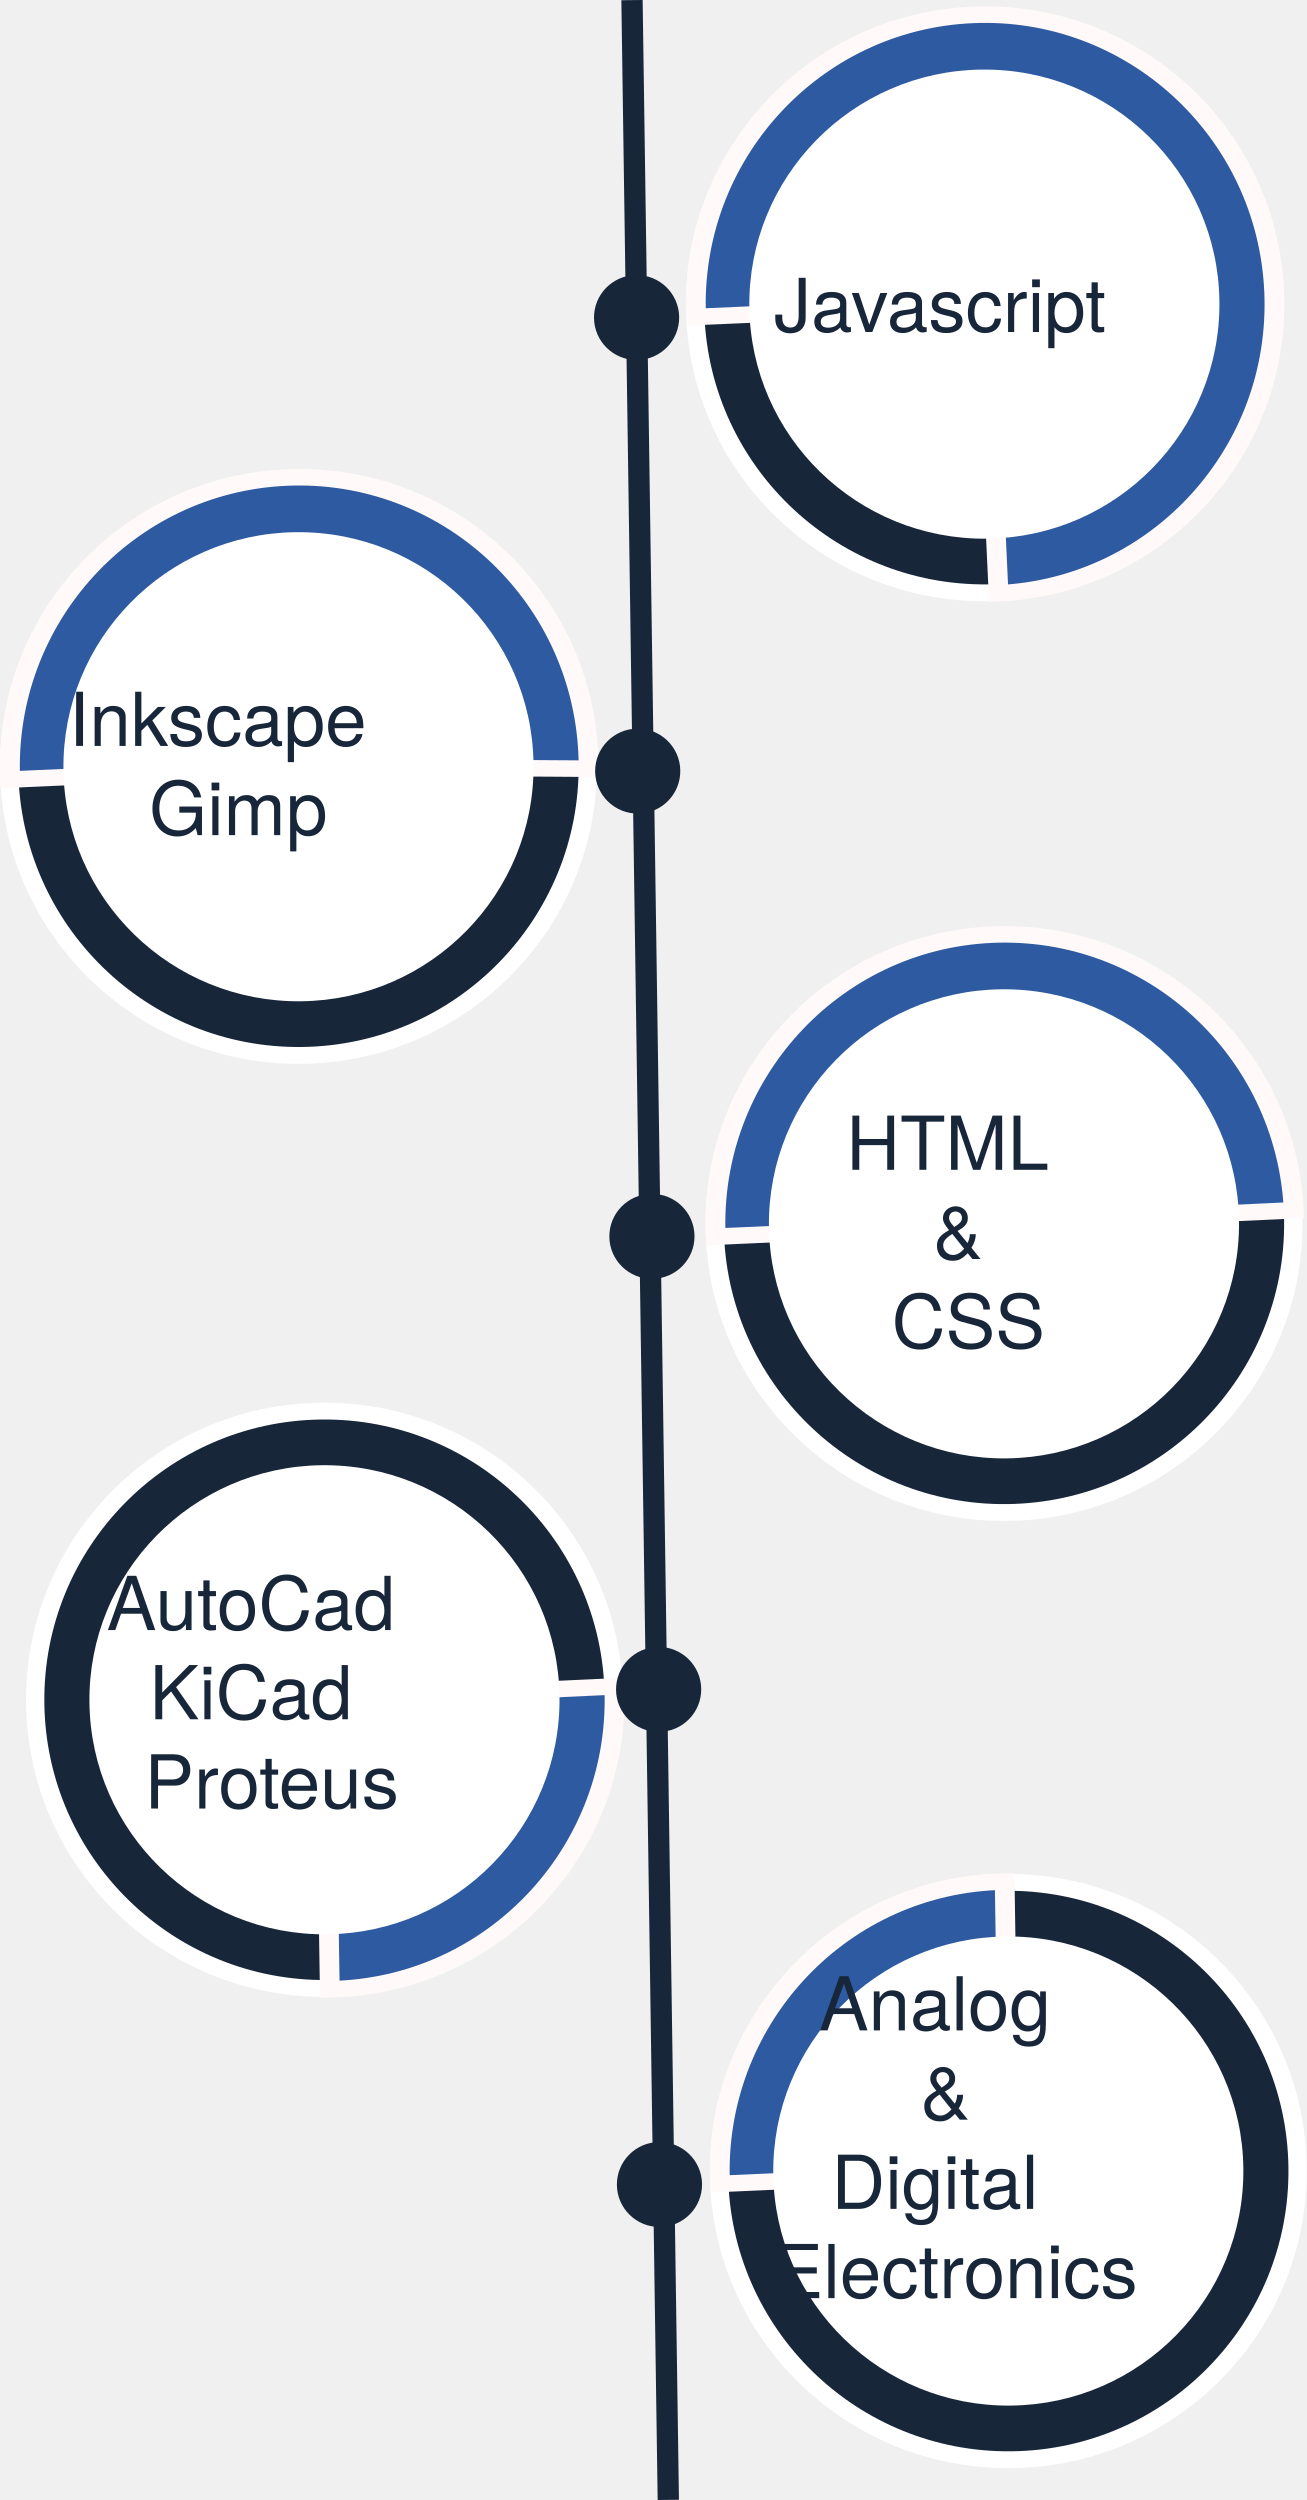
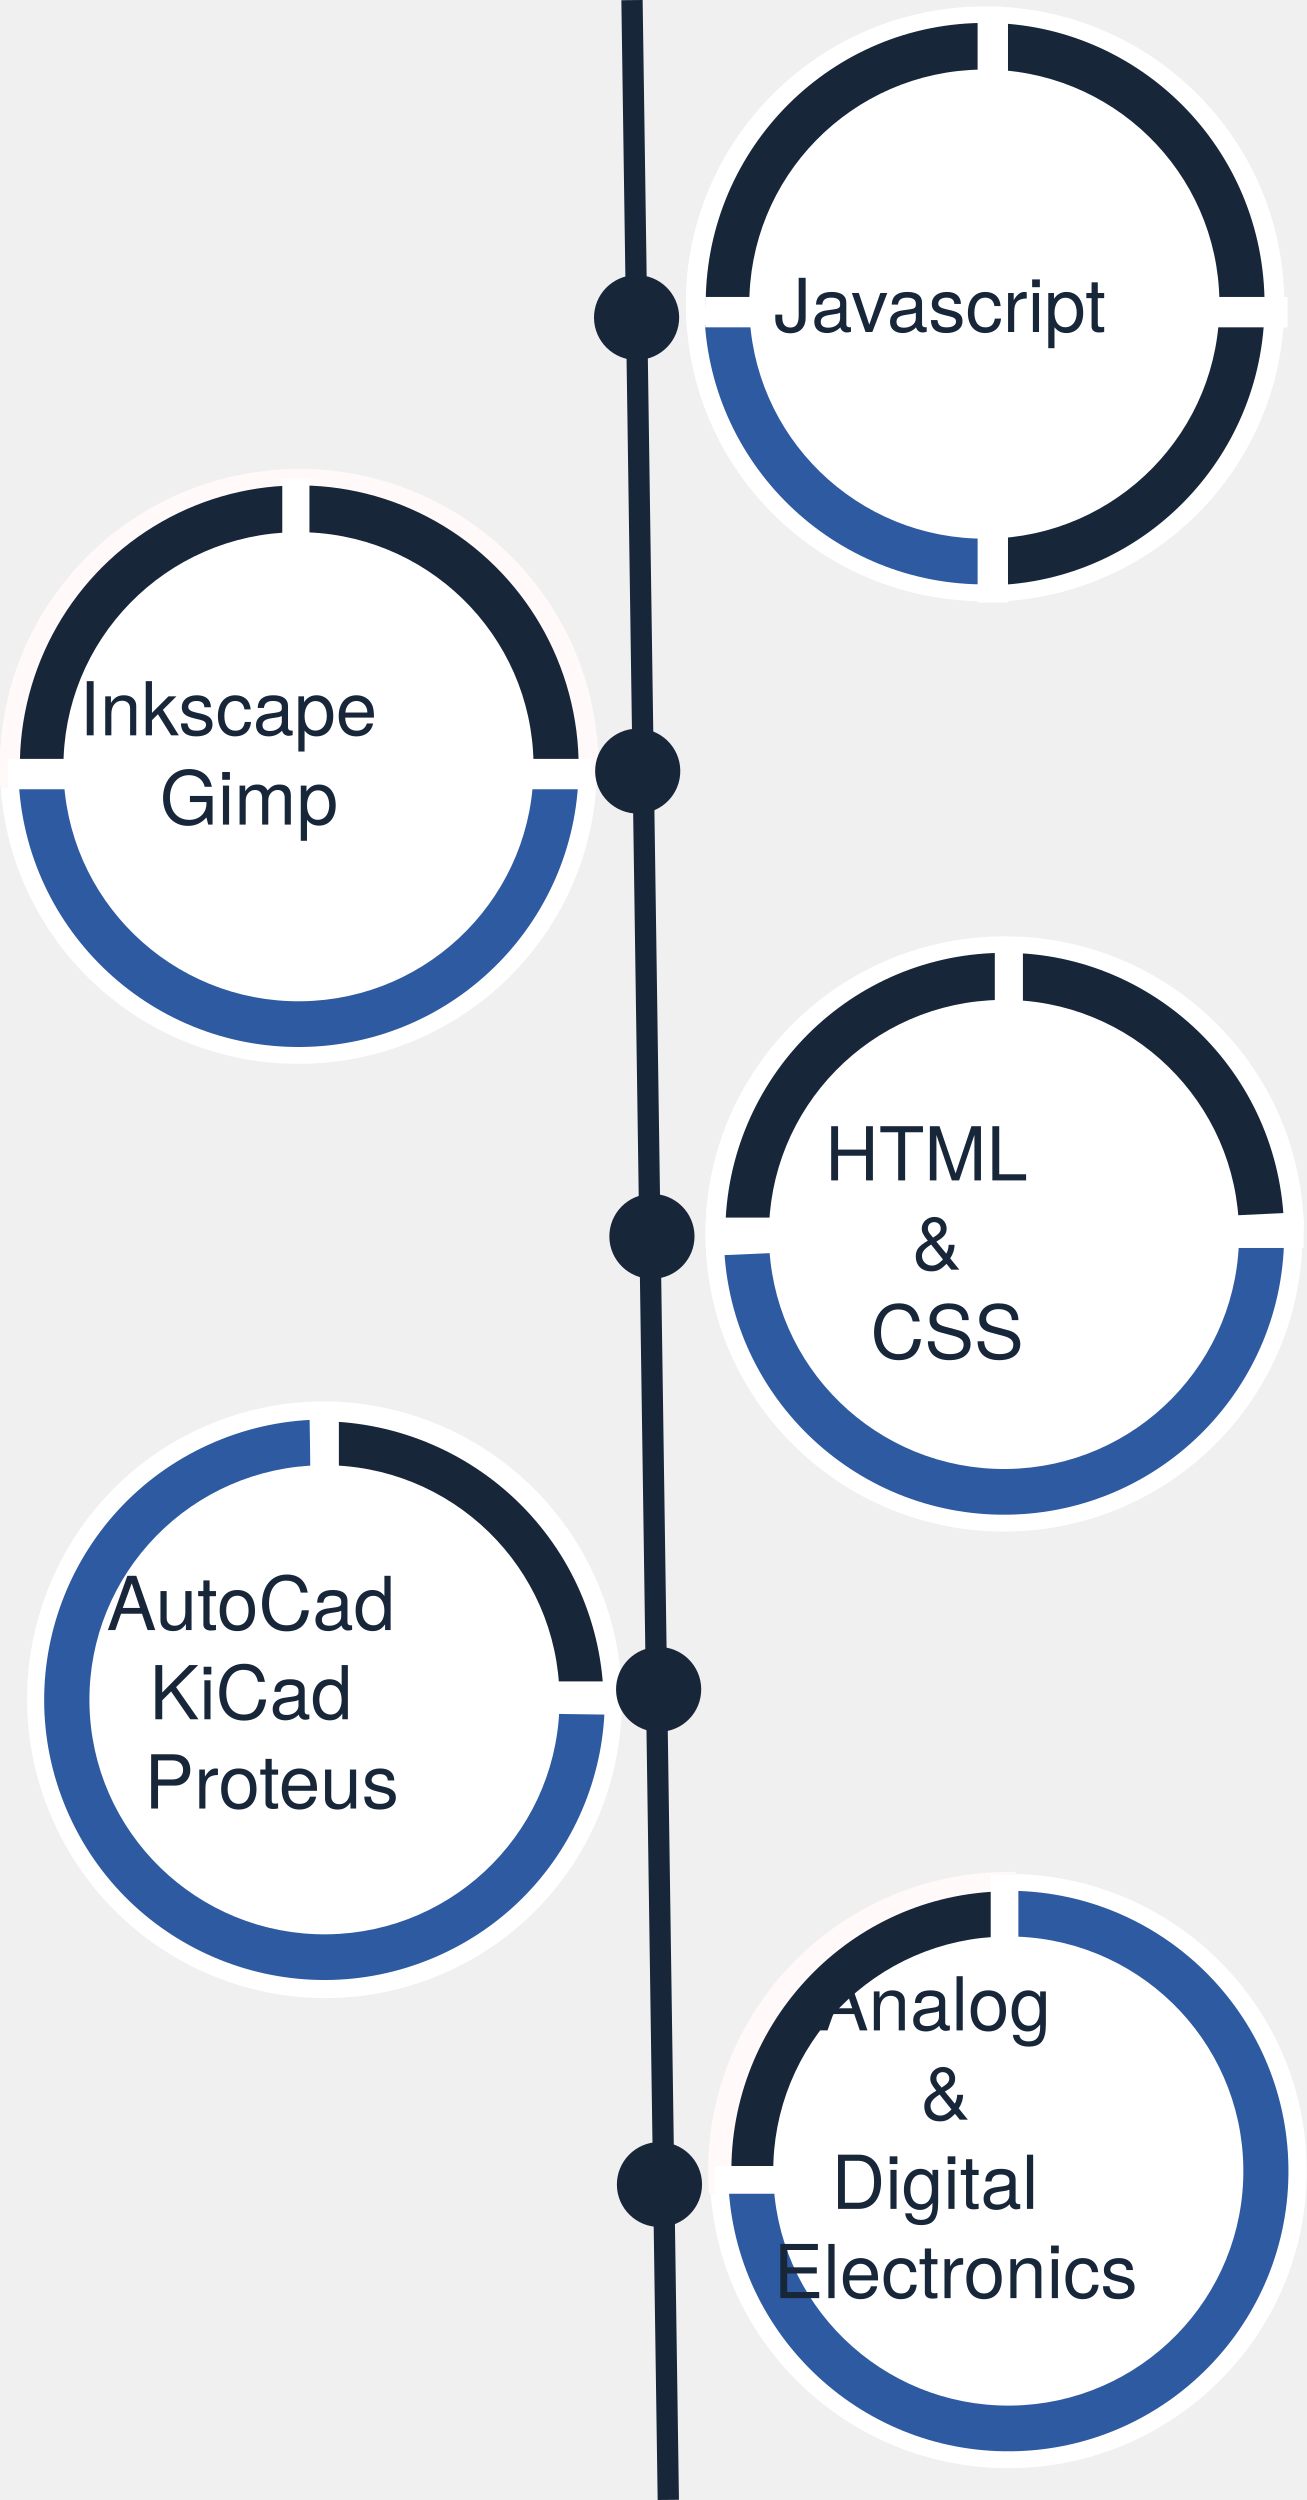
<svg xmlns="http://www.w3.org/2000/svg" width="246.429" height="471.429" id="svg8402" version="1.1">
  <defs id="defs8404">
    <pattern patternUnits="userSpaceOnUse" width="249.061" height="579.044" patternTransform="translate(129.7577,65.69708)" id="pattern9009">
      <path transform="matrix(0.00425228,0.3609986,-0.347376,0.00409182,355.1371,193.9732)" d="m 264.173,674.787 a 22.159,23.028 0 1 1 -44.318,0 22.159,23.028 0 1 1 44.318,0 z" id="path6942-1-9" style="fill:#18263a;fill-opacity:1;fill-rule:evenodd;stroke:none;display:inline" />
      <g transform="matrix(0.0117784,0.9999306,-0.9999306,0.0117784,824.7249,-99.26372)" id="g8254" style="display:inline">
        <path style="fill:#18263a;fill-opacity:1;fill-rule:evenodd;stroke:#ffffff;stroke-width:3.8;stroke-miterlimit:4;stroke-opacity:1;stroke-dasharray:none" id="path7618" d="m 176.777,116.456 c 0,33.195 -29.171,60.104 -65.155,60.104 -35.984,0 -65.155,-26.91 -65.155,-60.104 0,-33.195 29.171,-60.104 65.155,-60.104 35.984,0 65.155,26.91 65.155,60.104 z" transform="matrix(0.8341513,0,0,0.904248,75.10667,537.2301)" />
        <path style="fill:#2d5aa0;fill-opacity:1;fill-rule:evenodd;stroke:#fff9f9;stroke-width:1.709;stroke-miterlimit:4;stroke-opacity:1;stroke-dasharray:none" id="path7690" d="m 190,882.362 c 0,16.569 -11.193,30 -25,30 -13.807,0 -25,-13.431 -25,-30 0,-16.547 11.165,-29.969 24.954,-30 L 165,882.362 z" transform="matrix(0.0708653,2.172804,-1.81561,0.05921553,1758.551,231.6286)" />
        <path style="fill:#ffffff;fill-opacity:1;fill-rule:evenodd;stroke:none" id="path7618-3" d="m 176.777,116.456 c 0,33.195 -29.171,60.104 -65.155,60.104 -35.984,0 -65.155,-26.91 -65.155,-60.104 0,-33.195 29.171,-60.104 65.155,-60.104 35.984,0 65.155,26.91 65.155,60.104 z" transform="matrix(0.6777479,0,0,0.7347015,92.56471,556.9748)" />
      </g>
      <g id="g8254-5" style="display:inline" transform="matrix(0.0117784,0.9999306,-0.9999306,0.0117784,696.5843,4.941194)">
        <path style="fill:#18263a;fill-opacity:1;fill-rule:evenodd;stroke:#ffffff;stroke-width:3.8;stroke-miterlimit:4;stroke-opacity:1;stroke-dasharray:none" id="path7618-87" d="m 176.777,116.456 c 0,33.195 -29.171,60.104 -65.155,60.104 -35.984,0 -65.155,-26.91 -65.155,-60.104 0,-33.195 29.171,-60.104 65.155,-60.104 35.984,0 65.155,26.91 65.155,60.104 z" transform="matrix(0.8341513,0,0,0.904248,75.10667,537.2301)" />
        <path style="fill:#2d5aa0;fill-opacity:1;fill-rule:evenodd;stroke:#fff9f9;stroke-width:1.709;stroke-miterlimit:4;stroke-opacity:1;stroke-dasharray:none" id="path7690-1" d="m 190,882.362 c 0,16.569 -11.193,30 -25,30 -13.807,0 -25,-13.431 -25,-30 0,-0.51 0.011,-1.02 0.033,-1.53 L 165,882.362 z" transform="matrix(0.0708653,2.172804,-1.81561,0.05921553,1758.551,231.6286)" />
        <path style="fill:#ffffff;fill-opacity:1;fill-rule:evenodd;stroke:none" id="path7618-3-9" d="m 176.777,116.456 c 0,33.195 -29.171,60.104 -65.155,60.104 -35.984,0 -65.155,-26.91 -65.155,-60.104 0,-33.195 29.171,-60.104 65.155,-60.104 35.984,0 65.155,26.91 65.155,60.104 z" transform="matrix(0.6777479,0,0,0.7347015,92.56471,556.9748)" />
      </g>
      <g id="g8254-1" style="display:inline" transform="matrix(0.0117784,0.9999306,-0.9999306,0.0117784,828.408,107.3981)">
        <path style="fill:#18263a;fill-opacity:1;fill-rule:evenodd;stroke:#ffffff;stroke-width:3.8;stroke-miterlimit:4;stroke-opacity:1;stroke-dasharray:none" id="path7618-4" d="m 176.777,116.456 c 0,33.195 -29.171,60.104 -65.155,60.104 -35.984,0 -65.155,-26.91 -65.155,-60.104 0,-33.195 29.171,-60.104 65.155,-60.104 35.984,0 65.155,26.91 65.155,60.104 z" transform="matrix(0.8341513,0,0,0.904248,75.10667,537.2301)" />
        <path style="fill:#2d5aa0;fill-opacity:1;fill-rule:evenodd;stroke:#fff9f9;stroke-width:1.709;stroke-miterlimit:4;stroke-opacity:1;stroke-dasharray:none" id="path7690-0" d="m 190,882.362 c 0,16.569 -11.193,30 -25,30 -13.781,0 -24.963,-13.382 -25,-29.919 L 165,882.362 z" transform="matrix(0.0708653,2.172804,-1.81561,0.05921553,1758.551,231.6286)" />
        <path style="fill:#ffffff;fill-opacity:1;fill-rule:evenodd;stroke:none" id="path7618-3-4" d="m 176.777,116.456 c 0,33.195 -29.171,60.104 -65.155,60.104 -35.984,0 -65.155,-26.91 -65.155,-60.104 0,-33.195 29.171,-60.104 65.155,-60.104 35.984,0 65.155,26.91 65.155,60.104 z" transform="matrix(0.6777479,0,0,0.7347015,92.56471,556.9748)" />
      </g>
      <text id="text4075-1-7-7-0" y="272.993" x="190.927" style="font-size:14px;font-style:normal;font-variant:normal;font-weight:normal;font-stretch:normal;text-align:center;line-height:120%;letter-spacing:0px;word-spacing:0px;writing-mode:lr-tb;text-anchor:middle;fill:#000000;fill-opacity:1;stroke:none;display:inline;font-family:TeX Gyre Heros;-inkscape-font-specification:TeX Gyre Heros" xml:space="preserve">
        <tspan y="272.993" x="190.927" id="tspan6554">HTML</tspan>
        <tspan y="289.793" x="192.868" id="tspan6556"> &amp; </tspan>
        <tspan y="306.594" x="190.927" id="tspan6558">CSS</tspan>
      </text>
      <text id="text4075-1-7-7-0-5" y="81.756" x="185.598" style="font-size:14px;font-style:normal;font-variant:normal;font-weight:normal;font-stretch:normal;text-align:center;line-height:120%;letter-spacing:0px;word-spacing:0px;writing-mode:lr-tb;text-anchor:middle;fill:#000000;fill-opacity:1;stroke:none;display:inline;font-family:TeX Gyre Heros;-inkscape-font-specification:TeX Gyre Heros" xml:space="preserve">
        <tspan y="81.756" x="185.598" id="tspan6669">Javascript</tspan>
      </text>
      <text id="text4075-1-7-7-0-9" y="176.798" x="54.503" style="font-size:14px;font-style:normal;font-variant:normal;font-weight:normal;font-stretch:normal;text-align:center;line-height:120%;letter-spacing:0px;word-spacing:0px;writing-mode:lr-tb;text-anchor:middle;fill:#000000;fill-opacity:1;stroke:none;display:inline;font-family:TeX Gyre Heros;-inkscape-font-specification:TeX Gyre Heros" xml:space="preserve">
        <tspan y="176.798" x="54.503" id="tspan6673">Inkscape</tspan>
        <tspan y="193.598" x="54.503" id="tspan6675">Gimp</tspan>
      </text>
      <g id="g8254-8" style="display:inline" transform="matrix(0.0117784,0.9999306,-0.9999306,0.0117784,701.467,214.1124)">
        <path style="fill:#18263a;fill-opacity:1;fill-rule:evenodd;stroke:#ffffff;stroke-width:3.8;stroke-miterlimit:4;stroke-opacity:1;stroke-dasharray:none" id="path7618-0" d="m 176.777,116.456 c 0,33.195 -29.171,60.104 -65.155,60.104 -35.984,0 -65.155,-26.91 -65.155,-60.104 0,-33.195 29.171,-60.104 65.155,-60.104 35.984,0 65.155,26.91 65.155,60.104 z" transform="matrix(0.8341513,0,0,0.904248,75.10667,537.2301)" />
        <path style="fill:#2d5aa0;fill-opacity:1;fill-rule:evenodd;stroke:#fff9f9;stroke-width:1.709;stroke-miterlimit:4;stroke-opacity:1;stroke-dasharray:none" id="path7690-3" d="m 140,882.418 c -0.026,-16.569 11.146,-30.025 24.954,-30.056 0.255,-5.6e-4 0.511,0.004 0.766,0.012 L 165,882.362 z" transform="matrix(0.0708653,2.172804,-1.81561,0.05921553,1758.551,231.6286)" />
        <path style="fill:#ffffff;fill-opacity:1;fill-rule:evenodd;stroke:none" id="path7618-3-93" d="m 176.777,116.456 c 0,33.195 -29.171,60.104 -65.155,60.104 -35.984,0 -65.155,-26.91 -65.155,-60.104 0,-33.195 29.171,-60.104 65.155,-60.104 35.984,0 65.155,26.91 65.155,60.104 z" transform="matrix(0.6777479,0,0,0.7347015,92.56471,556.9748)" />
      </g>
      <text id="text4075-1-7-7-0-7" y="376.756" x="60.761" style="font-size:14px;font-style:normal;font-variant:normal;font-weight:normal;font-stretch:normal;text-align:center;line-height:120%;letter-spacing:0px;word-spacing:0px;writing-mode:lr-tb;text-anchor:middle;fill:#000000;fill-opacity:1;stroke:none;display:inline;font-family:TeX Gyre Heros;-inkscape-font-specification:TeX Gyre Heros" xml:space="preserve">
        <tspan y="376.756" x="60.761" id="tspan6677">AutoCad</tspan>
        <tspan y="393.556" x="60.761" id="tspan6679">KiCad</tspan>
        <tspan y="410.356" x="60.761" id="tspan6681">Proteus</tspan>
      </text>
      <path transform="matrix(0.00982497,0.8340934,-0.9041853,0.0106506,297.1819,414.9279)" d="m 176.777,116.456 a 65.155,60.104 0 1 1 -130.31,0 65.155,60.104 0 1 1 130.31,0 z" id="path7618-8" style="fill:#18263a;fill-opacity:1;fill-rule:evenodd;stroke:#ffffff;stroke-width:3.8;stroke-miterlimit:4;stroke-opacity:1;stroke-dasharray:none;display:inline" />
      <path transform="matrix(-2.171819,0.09645255,-0.08059641,-1.814787,622.5905,2094.656)" d="m 190,882.362 a 25,30 0 0 1 -25.733,29.987 L 165,882.362 z" id="path7690-4" style="fill:#2d5aa0;fill-opacity:1;fill-rule:evenodd;stroke:#fff9f9;stroke-width:1.709;stroke-miterlimit:4;stroke-opacity:1;stroke-dasharray:none;display:inline" />
      <path transform="matrix(0.00798279,0.6777009,-0.7346506,0.00865361,277.6442,432.6173)" d="m 176.777,116.456 a 65.155,60.104 0 1 1 -130.31,0 65.155,60.104 0 1 1 130.31,0 z" id="path7618-3-8" style="fill:#ffffff;fill-opacity:1;fill-rule:evenodd;stroke:none;display:inline" />
      <text id="text4075-1-7-7-0-4" y="482.793" x="192.811" style="font-size:14px;font-style:normal;font-variant:normal;font-weight:normal;font-stretch:normal;text-align:center;line-height:120%;letter-spacing:0px;word-spacing:0px;writing-mode:lr-tb;text-anchor:middle;fill:#18263a;fill-opacity:1;stroke:none;display:inline;font-family:TeX Gyre Heros;-inkscape-font-specification:TeX Gyre Heros" xml:space="preserve">
        <tspan y="482.793" x="192.811" id="tspan6683">Analog</tspan>
        <tspan y="499.593" x="194.753" id="tspan6685"> &amp; </tspan>
        <tspan y="516.393" x="192.811" id="tspan6687">Digital</tspan>
        <tspan y="533.193" x="192.811" id="tspan6689">Electronics</tspan>
      </text>
      <rect transform="matrix(0.0117784,0.9999306,-0.9999306,0.0117784,0,0)" y="-120.722" x="1.422" height="4" width="579.038" id="rect3198-0-0-8-3" style="fill:#18263a;fill-opacity:1;display:inline" />
      <path transform="matrix(0.00425228,0.3609986,-0.347376,0.00409182,353.6772,-12.52097)" d="m 264.173,674.787 a 22.159,23.028 0 1 1 -44.318,0 22.159,23.028 0 1 1 44.318,0 z" id="path6942" style="fill:#18263a;fill-opacity:1;fill-rule:evenodd;stroke:none;display:inline" />
      <path transform="matrix(0.00425228,0.3609986,-0.347376,0.00409182,355.3136,92.12294)" d="m 264.173,674.787 a 22.159,23.028 0 1 1 -44.318,0 22.159,23.028 0 1 1 44.318,0 z" id="path6942-1" style="fill:#18263a;fill-opacity:1;fill-rule:evenodd;stroke:none;display:inline" />
      <path transform="matrix(0.00425228,0.3609986,-0.347376,0.00409182,357.8195,296.38)" d="m 264.173,674.787 a 22.159,23.028 0 1 1 -44.318,0 22.159,23.028 0 1 1 44.318,0 z" id="path6942-1-93" style="fill:#18263a;fill-opacity:1;fill-rule:evenodd;stroke:none;display:inline" />
      <path transform="matrix(0.00425228,0.3609986,-0.347376,0.00409182,358.6884,421.6787)" d="m 264.173,674.787 a 22.159,23.028 0 1 1 -44.318,0 22.159,23.028 0 1 1 44.318,0 z" id="path6942-1-1" style="fill:#18263a;fill-opacity:1;fill-rule:evenodd;stroke:none;display:inline" />
    </pattern>
  </defs>
  <g id="layer1" transform="translate(-129.7577,-64.74158)">
    <rect style="fill:none;stroke:none" width="250" height="580" x="129.758" y="64.742" id="rect9054" />
-     <g style="display:inline" id="g9945" transform="matrix(0.01182281,1.001581,-1.003701,0.01179784,958.3064,-53.97166)">
-       <path transform="matrix(0.8341513,0,0,0.904248,75.10667,537.2301)" d="m 176.777,116.456 c 0,33.195 -29.171,60.104 -65.155,60.104 -35.984,0 -65.155,-26.91 -65.155,-60.104 0,-33.195 29.171,-60.104 65.155,-60.104 35.984,0 65.155,26.91 65.155,60.104 z" id="path9947" style="fill:#18263a;fill-opacity:1;fill-rule:evenodd;stroke:#ffffff;stroke-width:3.8;stroke-miterlimit:4;stroke-opacity:1;stroke-dasharray:none" />
-       <path transform="matrix(0.0708653,2.172804,-1.81561,0.05921553,1758.551,231.6286)" d="m 190,882.362 c 0,16.569 -11.193,30 -25,30 -13.807,0 -25,-13.431 -25,-30 0,-16.547 11.165,-29.969 24.954,-30 L 165,882.362 z" id="path9949" style="fill:#2d5aa0;fill-opacity:1;fill-rule:evenodd;stroke:#fff9f9;stroke-width:1.709;stroke-miterlimit:4;stroke-opacity:1;stroke-dasharray:none" />
-       <path transform="matrix(0.6777479,0,0,0.7347015,92.56471,556.9748)" d="m 176.777,116.456 c 0,33.195 -29.171,60.104 -65.155,60.104 -35.984,0 -65.155,-26.91 -65.155,-60.104 0,-33.195 29.171,-60.104 65.155,-60.104 35.984,0 65.155,26.91 65.155,60.104 z" id="path9951" style="fill:#ffffff;fill-opacity:1;fill-rule:evenodd;stroke:none" />
-     </g>
-     <g transform="matrix(0.01182281,1.001581,-1.003701,0.01179784,828.9684,33.26235)" style="display:inline" id="g9953">
-       <path transform="matrix(0.8341513,0,0,0.904248,75.10667,537.2301)" d="m 176.777,116.456 c 0,33.195 -29.171,60.104 -65.155,60.104 -35.984,0 -65.155,-26.91 -65.155,-60.104 0,-33.195 29.171,-60.104 65.155,-60.104 35.984,0 65.155,26.91 65.155,60.104 z" id="path9955" style="fill:#18263a;fill-opacity:1;fill-rule:evenodd;stroke:#ffffff;stroke-width:3.8;stroke-miterlimit:4;stroke-opacity:1;stroke-dasharray:none" />
-       <path transform="matrix(0.0708653,2.172804,-1.81561,0.05921553,1758.551,231.6286)" d="m 190,882.362 c 0,16.569 -11.193,30 -25,30 -13.807,0 -25,-13.431 -25,-30 0,-0.51 0.011,-1.02 0.033,-1.53 L 165,882.362 z" id="path9957" style="fill:#2d5aa0;fill-opacity:1;fill-rule:evenodd;stroke:#fff9f9;stroke-width:1.709;stroke-miterlimit:4;stroke-opacity:1;stroke-dasharray:none" />
-       <path transform="matrix(0.6777479,0,0,0.7347015,92.56471,556.9748)" d="m 176.777,116.456 c 0,33.195 -29.171,60.104 -65.155,60.104 -35.984,0 -65.155,-26.91 -65.155,-60.104 0,-33.195 29.171,-60.104 65.155,-60.104 35.984,0 65.155,26.91 65.155,60.104 z" id="path9959" style="fill:#ffffff;fill-opacity:1;fill-rule:evenodd;stroke:none" />
-     </g>
-     <g transform="matrix(0.01182281,1.001581,-1.003701,0.01179784,962.0034,119.4597)" style="display:inline" id="g9961">
-       <path transform="matrix(0.8341513,0,0,0.904248,75.10667,537.2301)" d="m 176.777,116.456 c 0,33.195 -29.171,60.104 -65.155,60.104 -35.984,0 -65.155,-26.91 -65.155,-60.104 0,-33.195 29.171,-60.104 65.155,-60.104 35.984,0 65.155,26.91 65.155,60.104 z" id="path9963" style="fill:#18263a;fill-opacity:1;fill-rule:evenodd;stroke:#ffffff;stroke-width:3.8;stroke-miterlimit:4;stroke-opacity:1;stroke-dasharray:none" />
-       <path transform="matrix(0.0708653,2.172804,-1.81561,0.05921553,1758.551,231.6286)" d="m 190,882.362 c 0,16.569 -11.193,30 -25,30 -13.781,0 -24.963,-13.382 -25,-29.919 L 165,882.362 z" id="path9965" style="fill:#2d5aa0;fill-opacity:1;fill-rule:evenodd;stroke:#fff9f9;stroke-width:1.709;stroke-miterlimit:4;stroke-opacity:1;stroke-dasharray:none" />
-       <path transform="matrix(0.6777479,0,0,0.7347015,92.56471,556.9748)" d="m 176.777,116.456 c 0,33.195 -29.171,60.104 -65.155,60.104 -35.984,0 -65.155,-26.91 -65.155,-60.104 0,-33.195 29.171,-60.104 65.155,-60.104 35.984,0 65.155,26.91 65.155,60.104 z" id="path9967" style="fill:#ffffff;fill-opacity:1;fill-rule:evenodd;stroke:none" />
-     </g>
-     <text xml:space="preserve" style="font-size:14.038px;font-style:normal;font-variant:normal;font-weight:normal;font-stretch:normal;text-align:center;line-height:120%;letter-spacing:0px;word-spacing:0px;writing-mode:lr-tb;text-anchor:middle;fill:#18263a;fill-opacity:1;stroke:none;display:inline;font-family:TeX Gyre Heros;-inkscape-font-specification:TeX Gyre Heros" x="321.779" y="285.63" id="text9969" transform="scale(1.001058,0.9989433)">
-       <tspan id="tspan9971" x="321.779" y="285.63">HTML</tspan>
-       <tspan id="tspan9973" x="323.725" y="302.476"> &amp; </tspan>
-       <tspan id="tspan9975" x="321.779" y="319.321">CSS</tspan>
+     <path style="fill:#2d5aa0;fill-opacity:1;fill-rule:evenodd;stroke:#ffffff;stroke-width:3.8;stroke-miterlimit:4;stroke-opacity:1;stroke-dasharray:none" id="path9947" d="m 176.777,116.456 a 65.155,60.104 0 1 1 -130.31,0 65.155,60.104 0 1 1 130.31,0 z" transform="matrix(0.00986201,0.8354698,-0.9075945,0.01066817,419.9761,27.59189)" />
+     <path style="fill:#18263a;fill-opacity:1;fill-rule:evenodd;stroke:#ffffff;stroke-width:1.709;stroke-miterlimit:4;stroke-opacity:1;stroke-dasharray:none" id="path9949" d="M 190,882.362 A 25,30 0 1 1 164.954,852.362 L 165,882.362 z" transform="matrix(-2.180008,0.09661171,-0.08090029,-1.817781,746.6117,1710.092)" />
+     <path style="fill:#ffffff;fill-opacity:1;fill-rule:evenodd;stroke:none" id="path9951" d="m 176.777,116.456 a 65.155,60.104 0 1 1 -130.31,0 65.155,60.104 0 1 1 130.31,0 z" transform="matrix(0.00801289,0.6788192,-0.7374205,0.00866789,400.3647,45.31046)" />
+     <path style="fill:#2d5aa0;fill-opacity:1;fill-rule:evenodd;stroke:#ffffff;stroke-width:3.8;stroke-miterlimit:4;stroke-opacity:1;stroke-dasharray:none" id="path9955" d="m 176.777,116.456 a 65.155,60.104 0 1 1 -130.31,0 65.155,60.104 0 1 1 130.31,0 z" transform="matrix(0.00986201,0.8354698,-0.9075945,0.01066817,290.6381,114.8259)" />
+     <path style="fill:#18263a;fill-opacity:1;fill-rule:evenodd;stroke:#fff9f9;stroke-width:1.709;stroke-miterlimit:4;stroke-opacity:1;stroke-dasharray:none" id="path9957" d="m 190,882.362 a 25,30 0 1 1 -49.967,-1.53 L 165,882.362 z" transform="matrix(-2.180008,0.09661171,-0.08090029,-1.817781,617.2737,1797.326)" />
+     <path style="fill:#ffffff;fill-opacity:1;fill-rule:evenodd;stroke:none" id="path9959" d="m 176.777,116.456 a 65.155,60.104 0 1 1 -130.31,0 65.155,60.104 0 1 1 130.31,0 z" transform="matrix(0.00801289,0.6788192,-0.7374205,0.00866789,271.0267,132.5445)" />
+     <path style="fill:#2d5aa0;fill-opacity:1;fill-rule:evenodd;stroke:#ffffff;stroke-width:3.8;stroke-miterlimit:4;stroke-opacity:1;stroke-dasharray:none" id="path9963" d="m 176.777,116.456 a 65.155,60.104 0 1 1 -130.31,0 65.155,60.104 0 1 1 130.31,0 z" transform="matrix(0.00986201,0.8354698,-0.9075945,0.01066817,423.6731,203.0233)" />
+     <path style="fill:#18263a;fill-opacity:1;fill-rule:evenodd;stroke:#ffffff;stroke-width:1.709;stroke-miterlimit:4;stroke-opacity:1;stroke-dasharray:none" id="path9965" d="m 190,882.362 a 25,30 0 0 1 -50,0.081 L 165,882.362 z" transform="matrix(-2.180008,0.09661171,-0.08090029,-1.817781,750.3087,1885.523)" />
+     <path style="fill:none;stroke:#ffffff;stroke-width:5.297;stroke-linecap:butt;stroke-linejoin:miter;stroke-miterlimit:4;stroke-opacity:1;stroke-dasharray:none" d="m 320,241.748 0,93.984" id="path5654-7-1" />
+     <path style="fill:#ffffff;fill-opacity:1;fill-rule:evenodd;stroke:none" id="path9967" d="m 176.777,116.456 a 65.155,60.104 0 1 1 -130.31,0 65.155,60.104 0 1 1 130.31,0 z" transform="matrix(0.00801289,0.6788192,-0.7374205,0.00866789,404.0617,220.7418)" />
+     <path style="fill:none;stroke:#ffffff;stroke-width:5.726;stroke-linecap:butt;stroke-linejoin:miter;stroke-miterlimit:4;stroke-opacity:1;stroke-dasharray:none" d="m 265.764,297.209 109.825,0" id="path5654-1" />
+     <text xml:space="preserve" style="font-size:14.038px;font-style:normal;font-variant:normal;font-weight:normal;font-stretch:normal;text-align:center;line-height:120%;letter-spacing:0px;word-spacing:0px;writing-mode:lr-tb;text-anchor:middle;fill:#18263a;fill-opacity:1;stroke:none;display:inline;font-family:TeX Gyre Heros;-inkscape-font-specification:TeX Gyre Heros" x="317.783" y="287.632" id="text9969" transform="scale(1.001058,0.9989433)">
+       <tspan id="tspan9971" x="317.783" y="287.632">HTML</tspan>
+       <tspan id="tspan9973" x="319.729" y="304.478"> &amp; </tspan>
+       <tspan id="tspan9975" x="317.783" y="321.323">CSS</tspan>
    </text>
-     <text xml:space="preserve" style="font-size:14.038px;font-style:normal;font-variant:normal;font-weight:normal;font-stretch:normal;text-align:center;line-height:120%;letter-spacing:0px;word-spacing:0px;writing-mode:lr-tb;text-anchor:middle;fill:#18263a;fill-opacity:1;stroke:none;display:inline;font-family:TeX Gyre Heros;-inkscape-font-specification:TeX Gyre Heros" x="316.435" y="127.481" id="text9977" transform="scale(1.001058,0.9989433)">
-       <tspan id="tspan9979" x="316.435" y="127.481">Javascript</tspan>
-     </text>
-     <text xml:space="preserve" style="font-size:14.038px;font-style:normal;font-variant:normal;font-weight:normal;font-stretch:normal;text-align:center;line-height:120%;letter-spacing:0px;word-spacing:0px;writing-mode:lr-tb;text-anchor:middle;fill:#18263a;fill-opacity:1;stroke:none;display:inline;font-family:TeX Gyre Heros;-inkscape-font-specification:TeX Gyre Heros" x="184.272" y="205.62" id="text9981" transform="scale(1.001058,0.9989433)">
-       <tspan id="tspan9983" x="184.272" y="205.62">Inkscape</tspan>
-       <tspan id="tspan9985" x="184.272" y="222.465">Gimp</tspan>
-     </text>
-     <g transform="matrix(0.01182281,1.001581,-1.003701,0.01179784,833.8695,209.2073)" style="display:inline" id="g9987">
-       <path transform="matrix(0.8341513,0,0,0.904248,75.10667,537.2301)" d="m 176.777,116.456 c 0,33.195 -29.171,60.104 -65.155,60.104 -35.984,0 -65.155,-26.91 -65.155,-60.104 0,-33.195 29.171,-60.104 65.155,-60.104 35.984,0 65.155,26.91 65.155,60.104 z" id="path9989" style="fill:#18263a;fill-opacity:1;fill-rule:evenodd;stroke:#ffffff;stroke-width:3.8;stroke-miterlimit:4;stroke-opacity:1;stroke-dasharray:none" />
-       <path transform="matrix(0.0708653,2.172804,-1.81561,0.05921553,1758.551,231.6286)" d="m 140,882.418 c -0.026,-16.569 11.146,-30.025 24.954,-30.056 0.255,-5.6e-4 0.511,0.004 0.766,0.012 L 165,882.362 z" id="path9991" style="fill:#2d5aa0;fill-opacity:1;fill-rule:evenodd;stroke:#fff9f9;stroke-width:1.709;stroke-miterlimit:4;stroke-opacity:1;stroke-dasharray:none" />
-       <path transform="matrix(0.6777479,0,0,0.7347015,92.56471,556.9748)" d="m 176.777,116.456 c 0,33.195 -29.171,60.104 -65.155,60.104 -35.984,0 -65.155,-26.91 -65.155,-60.104 0,-33.195 29.171,-60.104 65.155,-60.104 35.984,0 65.155,26.91 65.155,60.104 z" id="path9993" style="fill:#ffffff;fill-opacity:1;fill-rule:evenodd;stroke:none" />
-     </g>
+     <path style="fill:#2d5aa0;fill-opacity:1;fill-rule:evenodd;stroke:#ffffff;stroke-width:3.8;stroke-miterlimit:4;stroke-opacity:1;stroke-dasharray:none" id="path9989" d="m 176.777,116.456 a 65.155,60.104 0 1 1 -130.31,0 65.155,60.104 0 1 1 130.31,0 z" transform="matrix(-0.768562,0.3277489,-0.3560011,-0.834928,318.192,445.9182)" />
+     <path style="fill:#18263a;fill-opacity:1;fill-rule:evenodd;stroke:#ffffff;stroke-opacity:1" id="path9991" d="m 140,882.418 a 25,30 0 0 1 25.719,-30.043 L 165,882.362 z" transform="matrix(0.03114938,2.181925,-1.81939,0.02631492,1790.139,2.96661)" />
+     <path style="fill:none;stroke:#ffffff;stroke-width:5.311;stroke-linecap:butt;stroke-linejoin:miter;stroke-miterlimit:4;stroke-opacity:1;stroke-dasharray:none" d="m 191.005,329.108 0,94.464" id="path5654-7-1-7" />
+     <path style="fill:#ffffff;fill-opacity:1;fill-rule:evenodd;stroke:none" id="path9993" d="m 176.777,116.456 a 65.155,60.104 0 1 1 -130.31,0 65.155,60.104 0 1 1 130.31,0 z" transform="matrix(0.00801289,0.6788192,-0.7374205,0.00866789,275.9278,308.4894)" />
+     <path style="fill:none;stroke:#ffffff;stroke-width:5.174;stroke-linecap:butt;stroke-linejoin:miter;stroke-miterlimit:4;stroke-opacity:1;stroke-dasharray:none" d="m 157.456,384.394 89.663,0" id="path5654-1-8" />
    <text xml:space="preserve" style="font-size:14.038px;font-style:normal;font-variant:normal;font-weight:normal;font-stretch:normal;text-align:center;line-height:120%;letter-spacing:0px;word-spacing:0px;writing-mode:lr-tb;text-anchor:middle;fill:#18263a;fill-opacity:1;stroke:none;display:inline;font-family:TeX Gyre Heros;-inkscape-font-specification:TeX Gyre Heros" x="190.546" y="372.513" id="text9995" transform="scale(1.001058,0.9989433)">
      <tspan id="tspan9997" x="190.546" y="372.513">AutoCad</tspan>
      <tspan id="tspan9999" x="190.546" y="389.358">KiCad</tspan>
      <tspan id="tspan10001" x="190.546" y="406.204">Proteus</tspan>
    </text>
-     <path style="fill:#18263a;fill-opacity:1;fill-rule:evenodd;stroke:#ffffff;stroke-width:3.8;stroke-miterlimit:4;stroke-opacity:1;stroke-dasharray:none;display:inline" id="path10003" d="m 176.777,116.456 c 0,33.195 -29.171,60.104 -65.155,60.104 -35.984,0 -65.155,-26.91 -65.155,-60.104 0,-33.195 29.171,-60.104 65.155,-60.104 35.984,0 65.155,26.91 65.155,60.104 z" transform="matrix(0.00986201,0.8354698,-0.9075944,0.01066817,424.4887,379.6399)" />
-     <path style="fill:#2d5aa0;fill-opacity:1;fill-rule:evenodd;stroke:#fff9f9;stroke-width:1.709;stroke-miterlimit:4;stroke-opacity:1;stroke-dasharray:none;display:inline" id="path10005" d="m 190,882.362 c 0,16.569 -11.193,30 -25,30 -0.244,0 -0.489,-0.004 -0.733,-0.013 L 165,882.362 z" transform="matrix(-2.180008,0.09661171,-0.08090029,-1.817782,751.1242,2062.14)" />
+     <path style="fill:#2d5aa0;fill-opacity:1;fill-rule:evenodd;stroke:#ffffff;stroke-width:3.8;stroke-miterlimit:4;stroke-opacity:1;stroke-dasharray:none;display:inline" id="path10003" d="m 176.777,116.456 c 0,33.195 -29.171,60.104 -65.155,60.104 -35.984,0 -65.155,-26.91 -65.155,-60.104 0,-33.195 29.171,-60.104 65.155,-60.104 35.984,0 65.155,26.91 65.155,60.104 z" transform="matrix(0.00986201,0.8354698,-0.9075944,0.01066817,424.4887,379.6399)" />
+     <path style="fill:#18263a;fill-opacity:1;fill-rule:evenodd;stroke:#fff9f9;stroke-width:2.007;stroke-miterlimit:4;stroke-opacity:1;stroke-dasharray:none;display:inline" id="path10005" d="m 190,882.362 c 0,16.569 -11.193,30 -25,30 -0.244,0 -0.489,-0.004 -0.733,-0.013 L 165,882.362 z" transform="matrix(-2.180008,0.09661171,-0.08090029,-1.817782,751.1242,2062.14)" />
    <path style="fill:#ffffff;fill-opacity:1;fill-rule:evenodd;stroke:none;display:inline" id="path10007" d="m 176.777,116.456 c 0,33.195 -29.171,60.104 -65.155,60.104 -35.984,0 -65.155,-26.91 -65.155,-60.104 0,-33.195 29.171,-60.104 65.155,-60.104 35.984,0 65.155,26.91 65.155,60.104 z" transform="matrix(0.00801289,0.6788192,-0.7374205,0.00866789,404.8773,397.3584)" />
+     <rect style="fill:#18263a;fill-opacity:1;display:inline" id="rect10019" width="471.44" height="4.015" x="67.137" y="-249.979" transform="matrix(0.01452115,0.9998946,-0.9999544,0.00955358,0,0)" />
+     <path style="fill:#18263a;fill-opacity:1;fill-rule:evenodd;stroke:none;display:inline" id="path9943" d="m 264.173,674.787 c 0,12.718 -9.921,23.028 -22.159,23.028 -12.238,0 -22.159,-10.31 -22.159,-23.028 0,-12.718 9.921,-23.028 22.159,-23.028 12.238,0 22.159,10.31 22.159,23.028 z" transform="matrix(0.00426831,0.3615943,-0.3486858,0.00409857,486.9481,207.6063)" />
+     <path style="fill:#18263a;fill-opacity:1;fill-rule:evenodd;stroke:none;display:inline" id="path10021" d="m 264.173,674.787 c 0,12.718 -9.921,23.028 -22.159,23.028 -12.238,0 -22.159,-10.31 -22.159,-23.028 0,-12.718 9.921,-23.028 22.159,-23.028 12.238,0 22.159,10.31 22.159,23.028 z" transform="matrix(0.00426831,0.3615943,-0.3486858,0.00409857,484.0541,34.3428)" />
+     <path style="fill:#18263a;fill-opacity:1;fill-rule:evenodd;stroke:none;display:inline" id="path10023" d="m 264.173,674.787 c 0,12.718 -9.921,23.028 -22.159,23.028 -12.238,0 -22.159,-10.31 -22.159,-23.028 0,-12.718 9.921,-23.028 22.159,-23.028 12.238,0 22.159,10.31 22.159,23.028 z" transform="matrix(0.00426831,0.3615943,-0.3486858,0.00409857,484.2681,119.8737)" />
+     <path style="fill:#18263a;fill-opacity:1;fill-rule:evenodd;stroke:none;display:inline" id="path10025" d="m 264.173,674.787 c 0,12.718 -9.921,23.028 -22.159,23.028 -12.238,0 -22.159,-10.31 -22.159,-23.028 0,-12.718 9.921,-23.028 22.159,-23.028 12.238,0 22.159,10.31 22.159,23.028 z" transform="matrix(0.00426831,0.3615943,-0.3486858,0.00409857,488.212,293.0392)" />
+     <path style="fill:#18263a;fill-opacity:1;fill-rule:evenodd;stroke:none;display:inline" id="path10027" d="m 264.173,674.787 c 0,12.718 -9.921,23.028 -22.159,23.028 -12.238,0 -22.159,-10.31 -22.159,-23.028 0,-12.718 9.921,-23.028 22.159,-23.028 12.238,0 22.159,10.31 22.159,23.028 z" transform="matrix(0.00426831,0.3615943,-0.3486858,0.00409857,488.3699,386.4018)" />
+     <path style="fill:none;stroke:#ffffff;stroke-width:5.229;stroke-linecap:butt;stroke-linejoin:miter;stroke-miterlimit:4;stroke-opacity:1;stroke-dasharray:none" d="m 264.475,475.805 91.584,0" id="path5654" />
+     <path style="fill:none;stroke:#ffffff;stroke-width:5.216;stroke-linecap:butt;stroke-linejoin:miter;stroke-miterlimit:4;stroke-opacity:1;stroke-dasharray:none" d="m 319.186,418.269 0,91.104" id="path5654-7" />
    <text xml:space="preserve" style="font-size:14.038px;font-style:normal;font-variant:normal;font-weight:normal;font-stretch:normal;text-align:center;line-height:120%;letter-spacing:0px;word-spacing:0px;writing-mode:lr-tb;text-anchor:middle;fill:#18263a;fill-opacity:1;stroke:none;display:inline;font-family:TeX Gyre Heros;-inkscape-font-specification:TeX Gyre Heros" x="319.387" y="448.09" id="text10009" transform="scale(1.001058,0.9989433)">
      <tspan id="tspan10011" x="319.387" y="448.09">Analog</tspan>
      <tspan id="tspan10013" x="321.334" y="464.936"> &amp; </tspan>
      <tspan id="tspan10015" x="319.387" y="481.781">Digital</tspan>
      <tspan id="tspan10017" x="319.387" y="498.627">Electronics</tspan>
    </text>
-     <rect style="fill:#18263a;fill-opacity:1;display:inline" id="rect10019" width="471.44" height="4.015" x="67.137" y="-249.979" transform="matrix(0.01452115,0.9998946,-0.9999544,0.00955358,0,0)" />
-     <path style="fill:#18263a;fill-opacity:1;fill-rule:evenodd;stroke:none;display:inline" id="path9943" d="m 264.173,674.787 c 0,12.718 -9.921,23.028 -22.159,23.028 -12.238,0 -22.159,-10.31 -22.159,-23.028 0,-12.718 9.921,-23.028 22.159,-23.028 12.238,0 22.159,10.31 22.159,23.028 z" transform="matrix(0.00426831,0.3615943,-0.3486858,0.00409857,486.9481,207.6063)" />
-     <path style="fill:#18263a;fill-opacity:1;fill-rule:evenodd;stroke:none;display:inline" id="path10021" d="m 264.173,674.787 c 0,12.718 -9.921,23.028 -22.159,23.028 -12.238,0 -22.159,-10.31 -22.159,-23.028 0,-12.718 9.921,-23.028 22.159,-23.028 12.238,0 22.159,10.31 22.159,23.028 z" transform="matrix(0.00426831,0.3615943,-0.3486858,0.00409857,484.0541,34.3428)" />
-     <path style="fill:#18263a;fill-opacity:1;fill-rule:evenodd;stroke:none;display:inline" id="path10023" d="m 264.173,674.787 c 0,12.718 -9.921,23.028 -22.159,23.028 -12.238,0 -22.159,-10.31 -22.159,-23.028 0,-12.718 9.921,-23.028 22.159,-23.028 12.238,0 22.159,10.31 22.159,23.028 z" transform="matrix(0.00426831,0.3615943,-0.3486858,0.00409857,484.2681,119.8737)" />
-     <path style="fill:#18263a;fill-opacity:1;fill-rule:evenodd;stroke:none;display:inline" id="path10025" d="m 264.173,674.787 c 0,12.718 -9.921,23.028 -22.159,23.028 -12.238,0 -22.159,-10.31 -22.159,-23.028 0,-12.718 9.921,-23.028 22.159,-23.028 12.238,0 22.159,10.31 22.159,23.028 z" transform="matrix(0.00426831,0.3615943,-0.3486858,0.00409857,488.212,293.0392)" />
-     <path style="fill:#18263a;fill-opacity:1;fill-rule:evenodd;stroke:none;display:inline" id="path10027" d="m 264.173,674.787 a 22.159,23.028 0 1 1 -44.318,0 22.159,23.028 0 1 1 44.318,0 z" transform="matrix(0.00426831,0.3615943,-0.3486858,0.00409857,488.3699,386.4018)" />
+     <path style="fill:none;stroke:#ffffff;stroke-width:5.726;stroke-linecap:butt;stroke-linejoin:miter;stroke-miterlimit:4;stroke-opacity:1;stroke-dasharray:none" d="m 316.97,68.554 0,109.825" id="path5654-7-1-8" />
+     <path style="fill:none;stroke:#ffffff;stroke-width:5.726;stroke-linecap:butt;stroke-linejoin:miter;stroke-miterlimit:4;stroke-opacity:1;stroke-dasharray:none" d="m 262.733,123.602 109.825,0" id="path5654-1-1" />
+     <text xml:space="preserve" style="font-size:14.038px;font-style:normal;font-variant:normal;font-weight:normal;font-stretch:normal;text-align:center;line-height:120%;letter-spacing:0px;word-spacing:0px;writing-mode:lr-tb;text-anchor:middle;fill:#18263a;fill-opacity:1;stroke:none;display:inline;font-family:TeX Gyre Heros;-inkscape-font-specification:TeX Gyre Heros" x="316.435" y="127.481" id="text9977" transform="scale(1.001058,0.9989433)">
+       <tspan id="tspan9979" x="316.435" y="127.481">Javascript</tspan>
+     </text>
+     <path style="fill:none;stroke:#ffffff;stroke-width:5.119;stroke-linecap:butt;stroke-linejoin:miter;stroke-miterlimit:4;stroke-opacity:1;stroke-dasharray:none" d="m 185.548,155.085 0,87.743" id="path5654-7-1-4" />
+     <path style="fill:none;stroke:#ffffff;stroke-width:5.726;stroke-linecap:butt;stroke-linejoin:miter;stroke-miterlimit:4;stroke-opacity:1;stroke-dasharray:none" d="m 131.312,210.709 109.825,0" id="path5654-1-2" />
+     <text xml:space="preserve" style="font-size:14.038px;font-style:normal;font-variant:normal;font-weight:normal;font-stretch:normal;text-align:center;line-height:120%;letter-spacing:0px;word-spacing:0px;writing-mode:lr-tb;text-anchor:middle;fill:#18263a;fill-opacity:1;stroke:none;display:inline;font-family:TeX Gyre Heros;-inkscape-font-specification:TeX Gyre Heros" x="186.27" y="203.618" id="text9981" transform="scale(1.001058,0.9989433)">
+       <tspan id="tspan9983" x="186.27" y="203.618">Inkscape</tspan>
+       <tspan id="tspan9985" x="186.27" y="220.463">Gimp</tspan>
+     </text>
  </g>
</svg>
